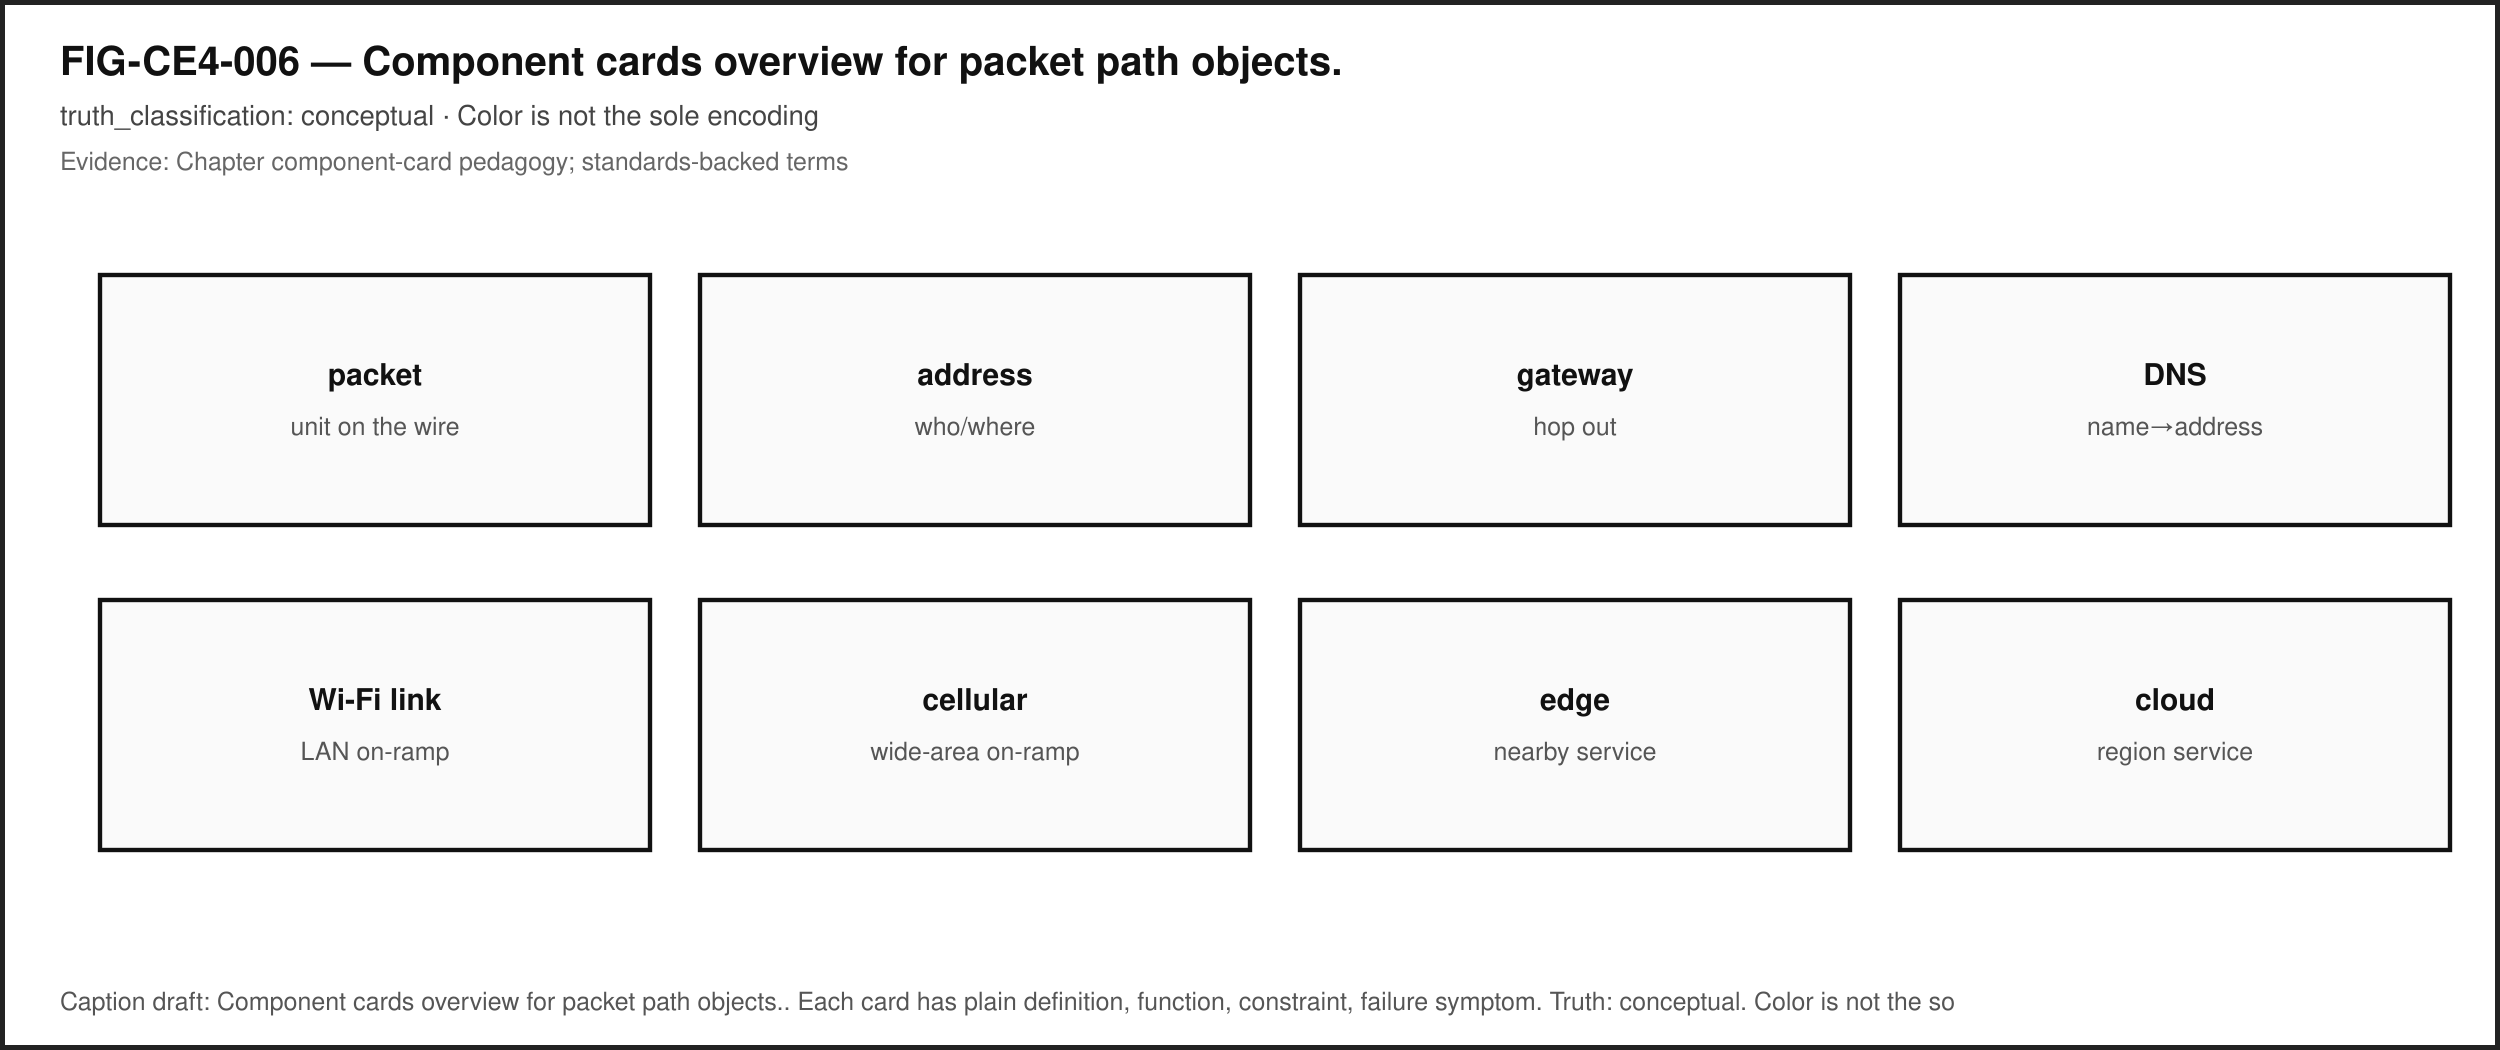
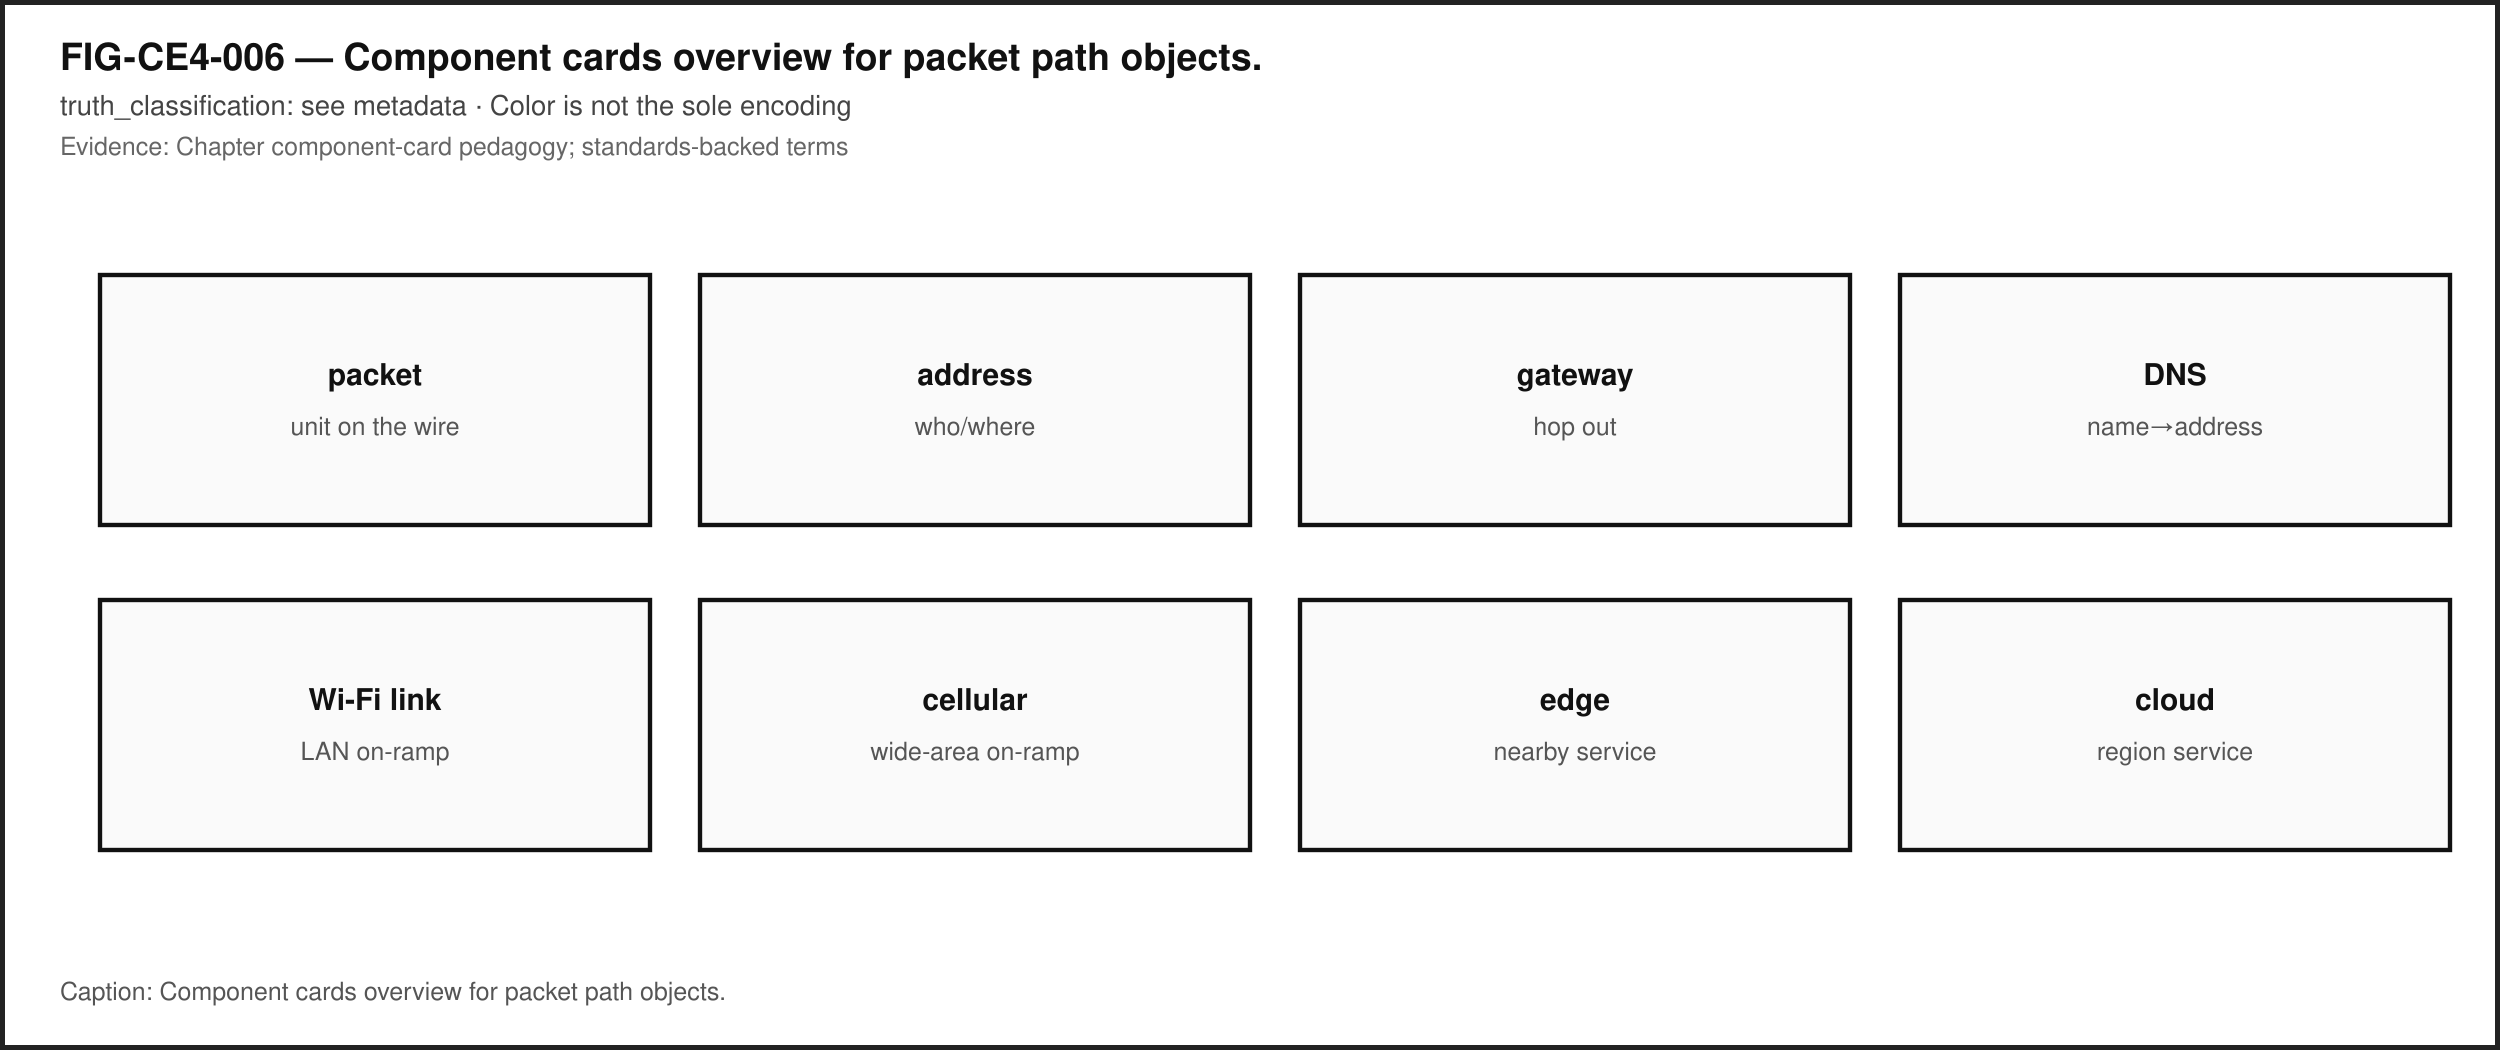
<svg xmlns="http://www.w3.org/2000/svg" width="1000" height="420" viewBox="0 0 1000 420" role="img" aria-labelledby="FIG-CE4-006-title FIG-CE4-006-desc" data-figure-id="FIG-CE4-006" data-truth-classification="conceptual" data-template="tmpl-ecosystem-system-map" data-qualification="">
  <rect width="1000" height="420" fill="#ffffff" />
  <rect x="1" y="1" width="998" height="418" fill="none" stroke="#222222" stroke-width="2" />
-   <text x="24" y="30" font-family="Helvetica,Arial,sans-serif" font-size="16" font-weight="bold" fill="#111111">FIG-CE4-006 — Component cards overview for packet path objects.</text>
-   <text x="24" y="50" font-family="Helvetica,Arial,sans-serif" font-size="11" fill="#444444">truth_classification: conceptual · Color is not the sole encoding</text>
-   <text x="24" y="68" font-family="Helvetica,Arial,sans-serif" font-size="10" fill="#666666">Evidence: Chapter component-card pedagogy; standards-backed terms</text>
+   <text x="24" y="28" font-family="Helvetica,Arial,sans-serif" font-size="15" fill="#111111" font-weight="bold">FIG-CE4-006 — Component cards overview for packet path objects.</text>
+   <text x="24" y="46" font-family="Helvetica,Arial,sans-serif" font-size="11" fill="#444444">truth_classification: see metadata · Color is not the sole encoding</text>
+   <text x="24" y="62" font-family="Helvetica,Arial,sans-serif" font-size="10" fill="#666666">Evidence: Chapter component-card pedagogy; standards-backed terms</text>
+   <text x="24" y="400" font-family="Helvetica,Arial,sans-serif" font-size="10" fill="#555555">Caption: Component cards overview for packet path objects.</text>
  <rect x="40" y="110" width="220" height="100" fill="#fafafa" stroke="#111111" stroke-width="1.75" />
  <text x="150.0" y="154.0" text-anchor="middle" font-family="Helvetica,Arial,sans-serif" font-size="12" font-weight="bold" fill="#111111">packet</text>
  <text x="150.0" y="174.0" text-anchor="middle" font-family="Helvetica,Arial,sans-serif" font-size="10" fill="#555555">unit on the wire</text>
  <rect x="280" y="110" width="220" height="100" fill="#fafafa" stroke="#111111" stroke-width="1.75" />
  <text x="390.0" y="154.0" text-anchor="middle" font-family="Helvetica,Arial,sans-serif" font-size="12" font-weight="bold" fill="#111111">address</text>
  <text x="390.0" y="174.0" text-anchor="middle" font-family="Helvetica,Arial,sans-serif" font-size="10" fill="#555555">who/where</text>
  <rect x="520" y="110" width="220" height="100" fill="#fafafa" stroke="#111111" stroke-width="1.75" />
  <text x="630.0" y="154.0" text-anchor="middle" font-family="Helvetica,Arial,sans-serif" font-size="12" font-weight="bold" fill="#111111">gateway</text>
  <text x="630.0" y="174.0" text-anchor="middle" font-family="Helvetica,Arial,sans-serif" font-size="10" fill="#555555">hop out</text>
  <rect x="760" y="110" width="220" height="100" fill="#fafafa" stroke="#111111" stroke-width="1.75" />
  <text x="870.0" y="154.0" text-anchor="middle" font-family="Helvetica,Arial,sans-serif" font-size="12" font-weight="bold" fill="#111111">DNS</text>
  <text x="870.0" y="174.0" text-anchor="middle" font-family="Helvetica,Arial,sans-serif" font-size="10" fill="#555555">name→address</text>
  <rect x="40" y="240" width="220" height="100" fill="#fafafa" stroke="#111111" stroke-width="1.75" />
  <text x="150.0" y="284.0" text-anchor="middle" font-family="Helvetica,Arial,sans-serif" font-size="12" font-weight="bold" fill="#111111">Wi-Fi link</text>
  <text x="150.0" y="304.0" text-anchor="middle" font-family="Helvetica,Arial,sans-serif" font-size="10" fill="#555555">LAN on-ramp</text>
  <rect x="280" y="240" width="220" height="100" fill="#fafafa" stroke="#111111" stroke-width="1.75" />
  <text x="390.0" y="284.0" text-anchor="middle" font-family="Helvetica,Arial,sans-serif" font-size="12" font-weight="bold" fill="#111111">cellular</text>
  <text x="390.0" y="304.0" text-anchor="middle" font-family="Helvetica,Arial,sans-serif" font-size="10" fill="#555555">wide-area on-ramp</text>
  <rect x="520" y="240" width="220" height="100" fill="#fafafa" stroke="#111111" stroke-width="1.75" />
  <text x="630.0" y="284.0" text-anchor="middle" font-family="Helvetica,Arial,sans-serif" font-size="12" font-weight="bold" fill="#111111">edge</text>
  <text x="630.0" y="304.0" text-anchor="middle" font-family="Helvetica,Arial,sans-serif" font-size="10" fill="#555555">nearby service</text>
  <rect x="760" y="240" width="220" height="100" fill="#fafafa" stroke="#111111" stroke-width="1.75" />
  <text x="870.0" y="284.0" text-anchor="middle" font-family="Helvetica,Arial,sans-serif" font-size="12" font-weight="bold" fill="#111111">cloud</text>
  <text x="870.0" y="304.0" text-anchor="middle" font-family="Helvetica,Arial,sans-serif" font-size="10" fill="#555555">region service</text>
-   <text x="24" y="404" font-family="Helvetica,Arial,sans-serif" font-size="10" fill="#555555">Caption draft: Component cards overview for packet path objects.. Each card has plain definition, function, constraint, failure symptom. Truth: conceptual. Color is not the so</text>
</svg>
